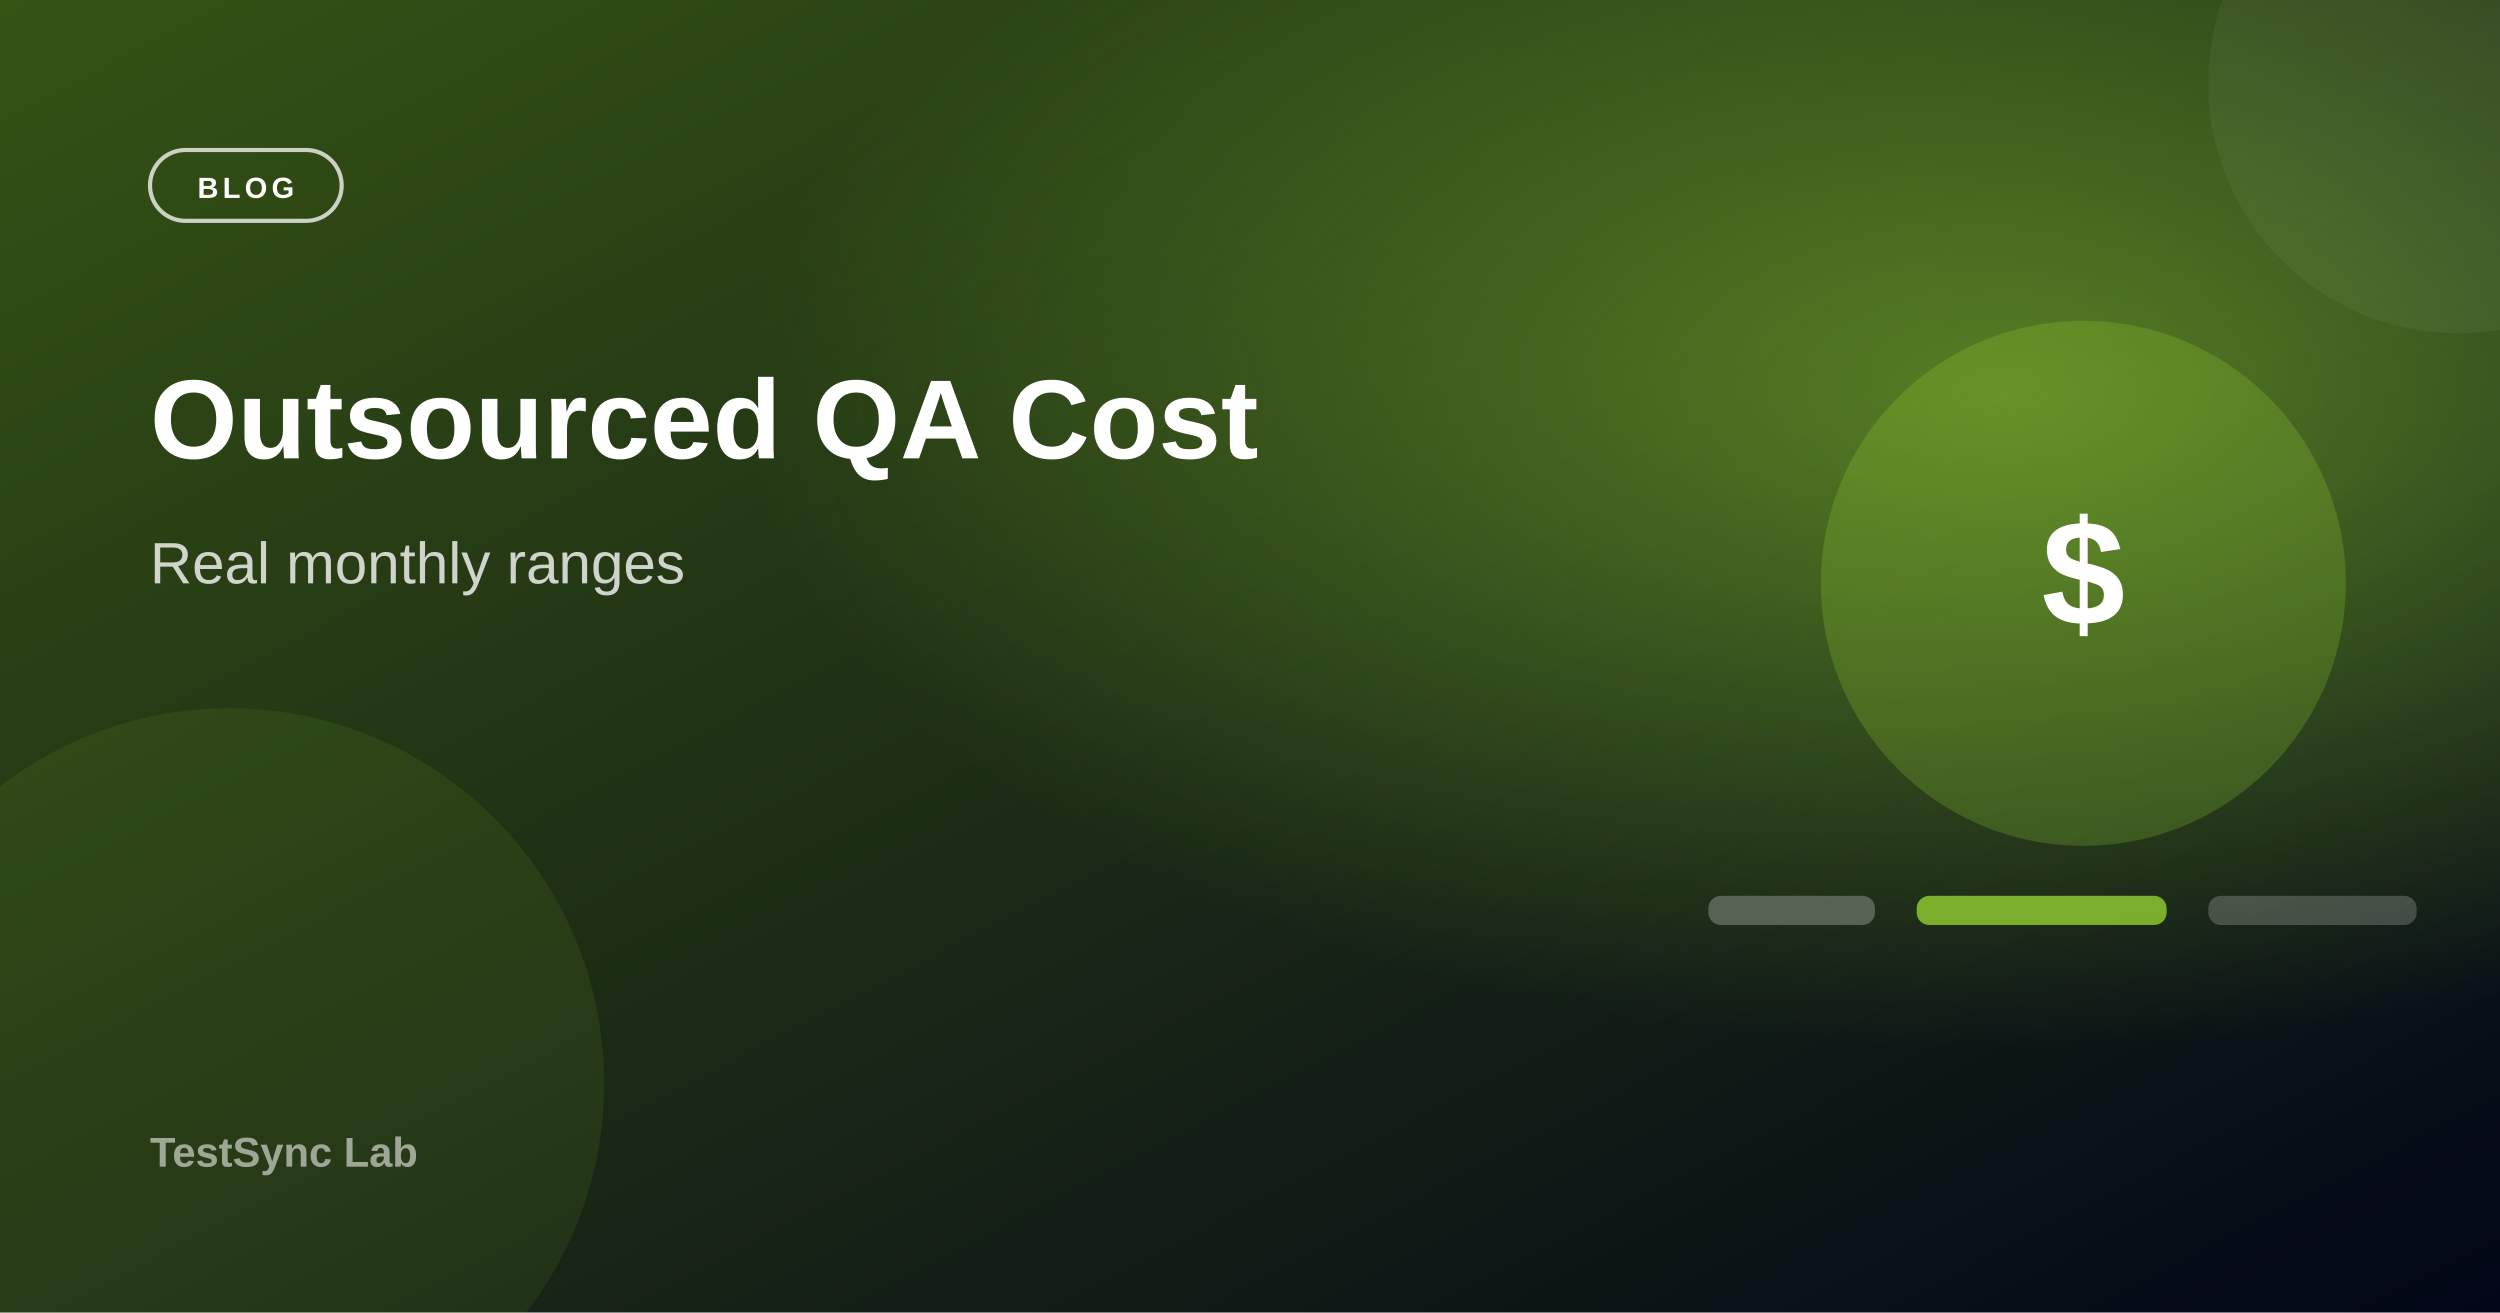
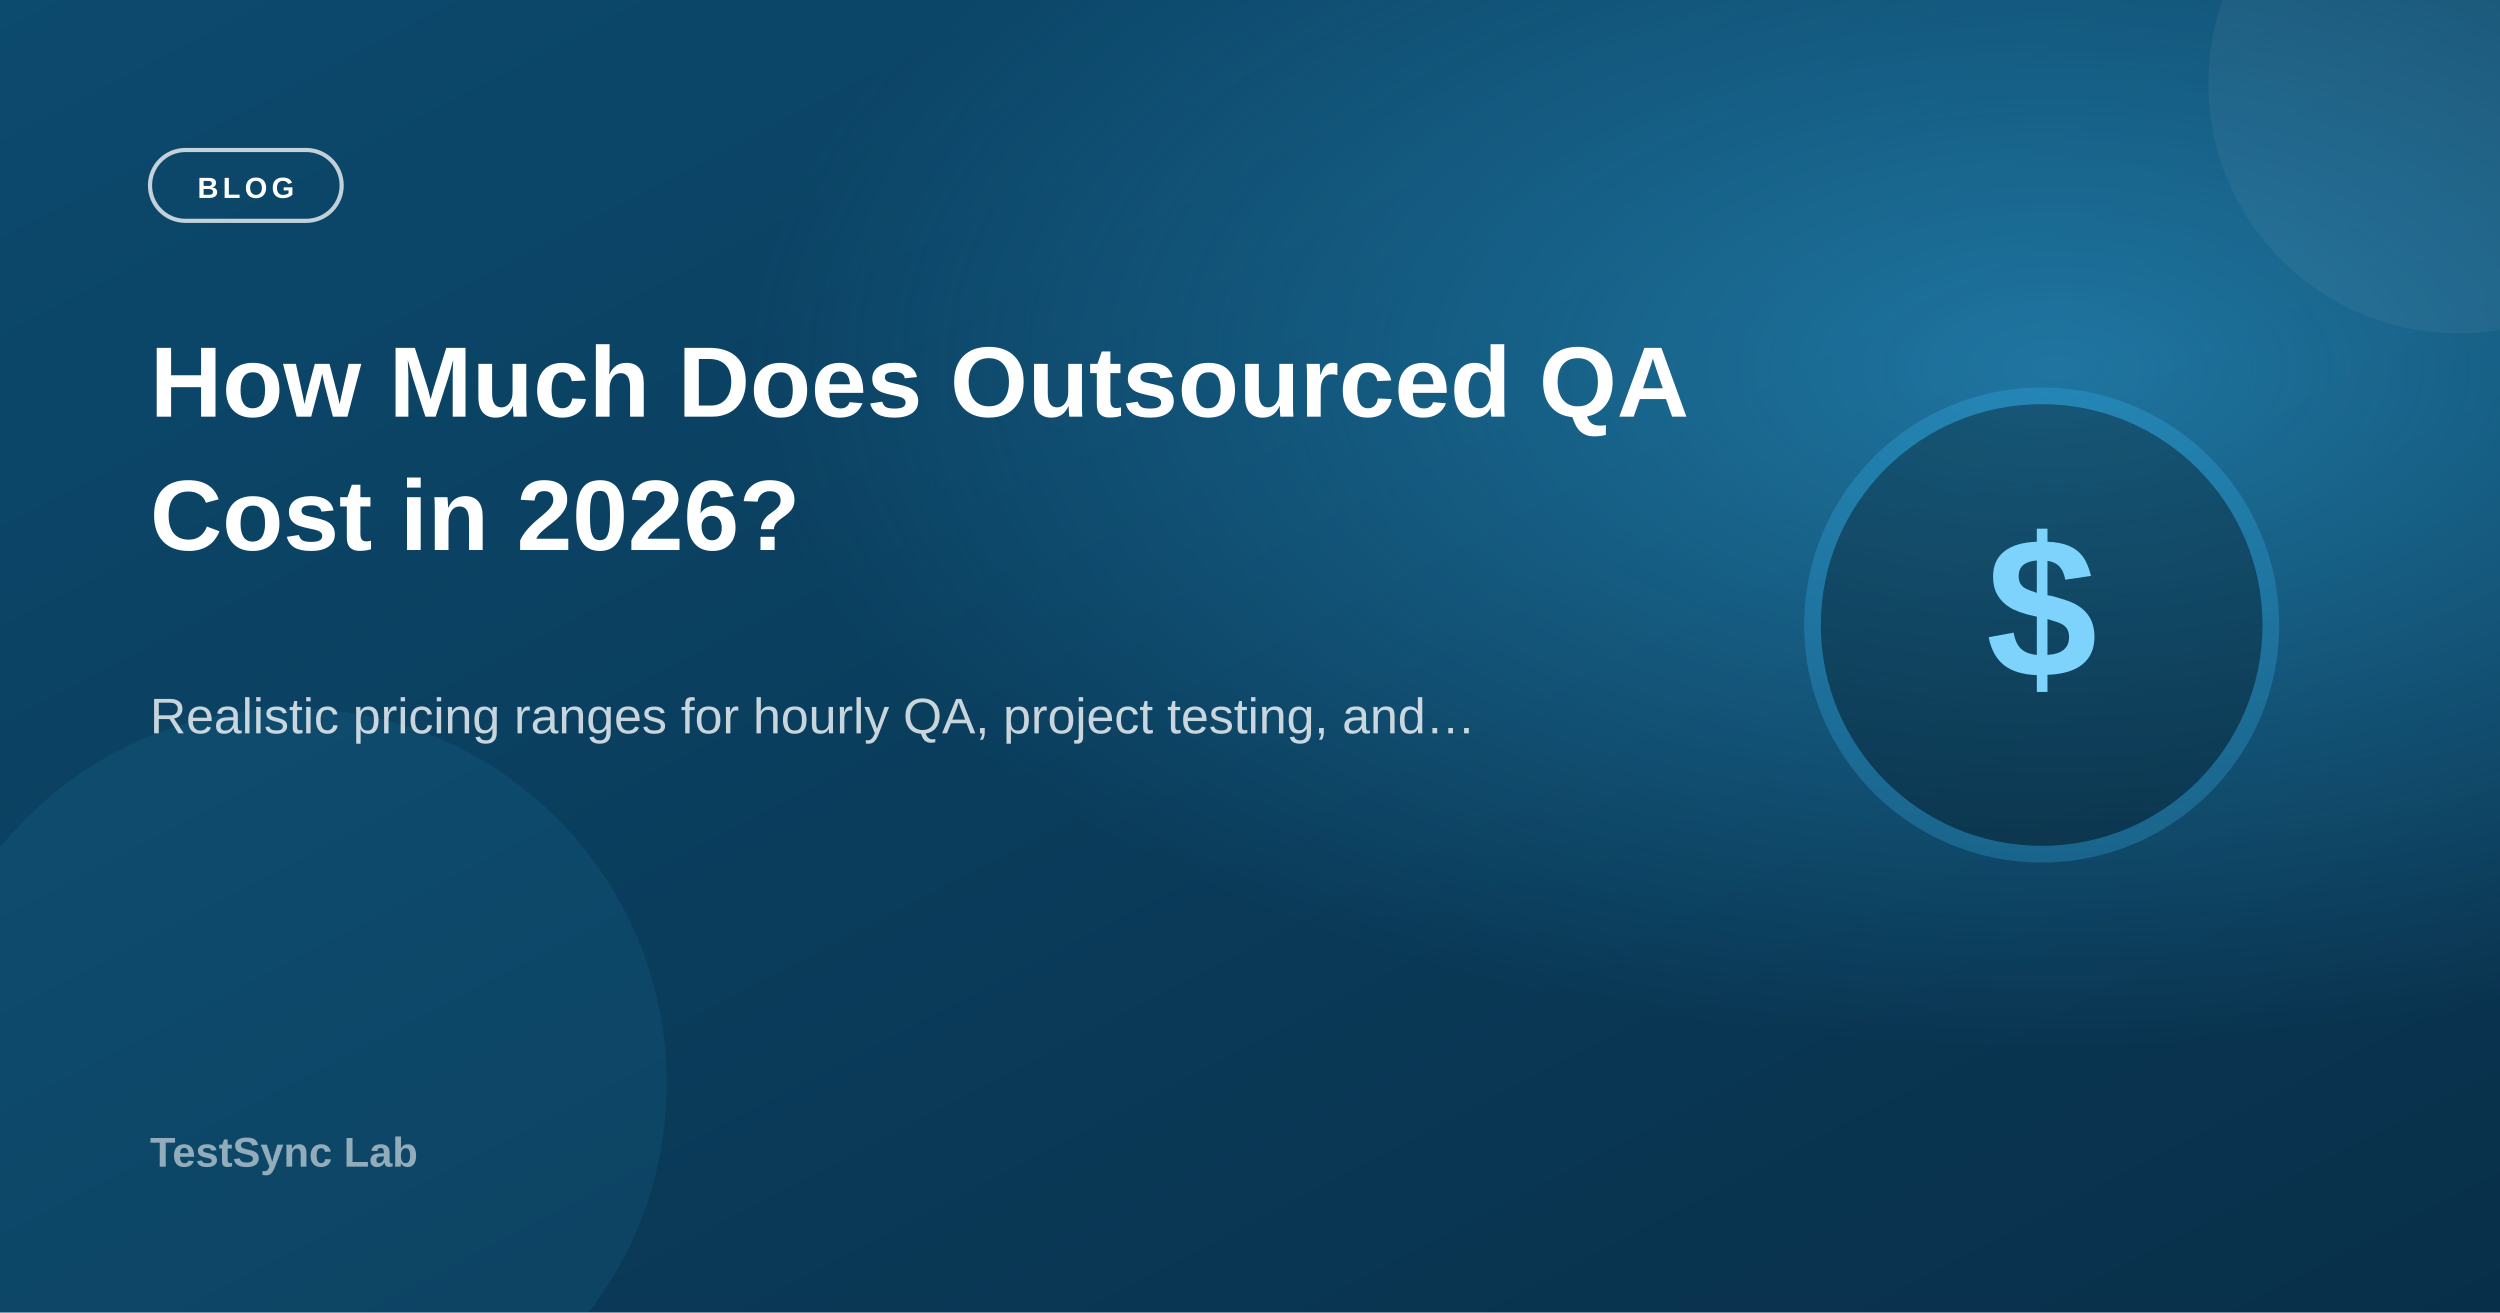
- <svg xmlns="http://www.w3.org/2000/svg" width="1200" height="630" viewBox="0 0 1200 630" role="img" aria-label="Outsourced QA Cost">
+ <svg xmlns="http://www.w3.org/2000/svg" width="1200" height="630" viewBox="0 0 1200 630" role="img" aria-label="How Much Does Outsourced QA Cost in 2026?">
  <defs>
    <linearGradient id="g" x1="0" y1="0" x2="1" y2="1">
-       <stop offset="0%" stop-color="#365314" />
-       <stop offset="100%" stop-color="#020617" />
+       <stop offset="0%" stop-color="#0C4A6E" />
+       <stop offset="100%" stop-color="#082F49" />
    </linearGradient>
-     <radialGradient id="glow" cx="80%" cy="30%" r="50%">
-       <stop offset="0%" stop-color="#A3E635" stop-opacity="0.45" />
-       <stop offset="100%" stop-color="#A3E635" stop-opacity="0" />
+     <radialGradient id="glow" cx="82%" cy="28%" r="52%">
+       <stop offset="0%" stop-color="#38BDF8" stop-opacity="0.45" />
+       <stop offset="100%" stop-color="#38BDF8" stop-opacity="0" />
    </radialGradient>
  </defs>
  <rect width="1200" height="630" fill="url(#g)" />
  <rect width="1200" height="630" fill="url(#glow)" />
-   <circle cx="110" cy="520" r="180" fill="#A3E635" opacity="0.08" />
+   <circle cx="140" cy="520" r="180" fill="#38BDF8" opacity="0.08" />
  <circle cx="1180" cy="40" r="120" fill="#fff" opacity="0.05" />
  <rect x="72" y="72" width="92" height="34" rx="17" fill="none" stroke="#fff" stroke-width="2" opacity="0.75" />
  <text x="118" y="95" text-anchor="middle" fill="#fff" font-family="Arial, Helvetica, sans-serif" font-size="14" font-weight="700" letter-spacing="2">BLOG</text>
-   <text x="72" y="220" fill="#fff" font-family="Arial, Helvetica, sans-serif" font-size="54" font-weight="800">Outsourced QA Cost</text>
-   <text x="72" y="280" fill="#fff" font-family="Arial, Helvetica, sans-serif" font-size="28" font-weight="500" opacity="0.78">Real monthly ranges</text>
+   <text x="72" y="200" fill="#fff" font-family="Arial, Helvetica, sans-serif" font-size="48" font-weight="800">How Much Does Outsourced QA</text>
+   <text x="72" y="264" fill="#fff" font-family="Arial, Helvetica, sans-serif" font-size="48" font-weight="800">Cost in 2026?</text>
+   <text x="72" y="352" fill="#fff" font-family="Arial, Helvetica, sans-serif" font-size="24" font-weight="500" opacity="0.78">Realistic pricing ranges for hourly QA, project testing, and…</text>
  <text x="72" y="560" fill="#fff" font-family="Arial, Helvetica, sans-serif" font-size="20" font-weight="600" opacity="0.55">TestSync Lab</text>
-   <circle cx="1000" cy="280" r="120" fill="#A3E635" opacity="0.2" stroke="#A3E635" stroke-width="12" />
-   <text x="1000" y="300" text-anchor="middle" fill="#fff" font-size="72" font-family="Arial,sans-serif" font-weight="800">$</text>
-   <rect x="820" y="430" width="80" height="14" rx="6" fill="#fff" opacity="0.25" />
-   <rect x="920" y="430" width="120" height="14" rx="6" fill="#A3E635" opacity="0.7" />
-   <rect x="1060" y="430" width="100" height="14" rx="6" fill="#fff" opacity="0.2" />
+   <circle cx="980" cy="300" r="110" fill="#000" opacity="0.25" stroke="#38BDF8" stroke-width="8" />
+   <text x="980" y="325" text-anchor="middle" fill="#7DD3FC" font-family="Arial, Helvetica, sans-serif" font-size="96" font-weight="800">$</text>
</svg>
